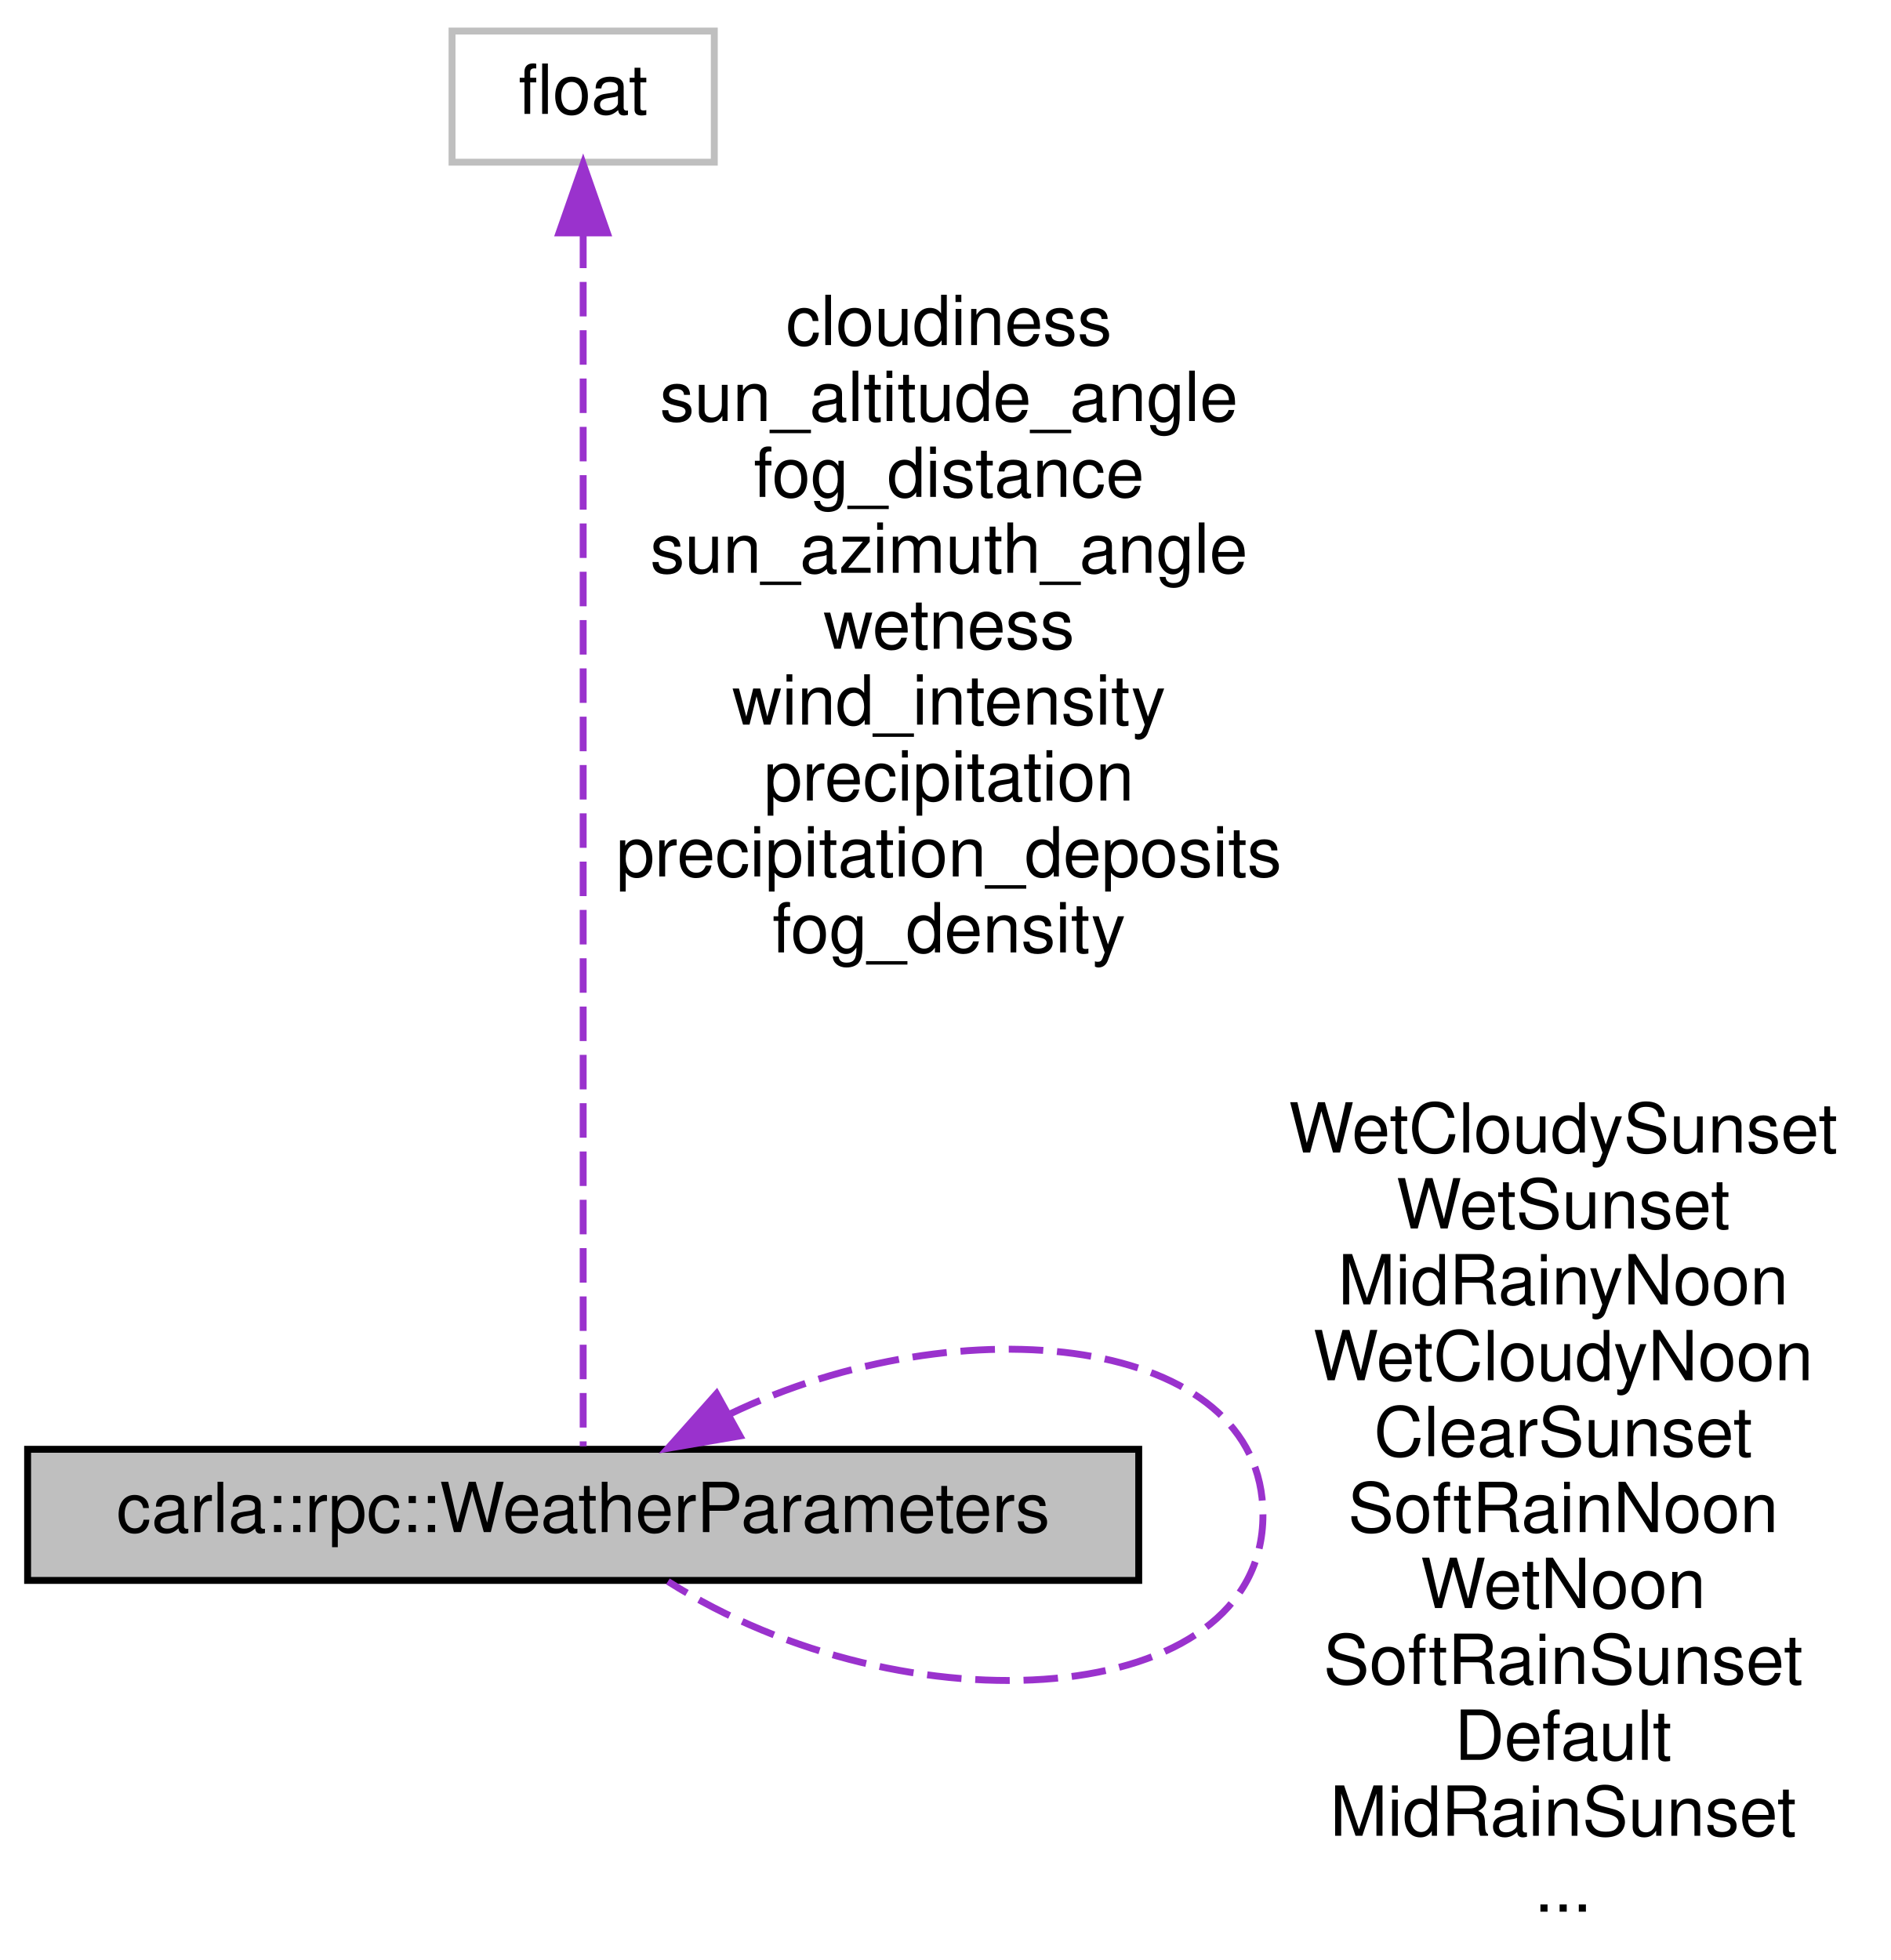
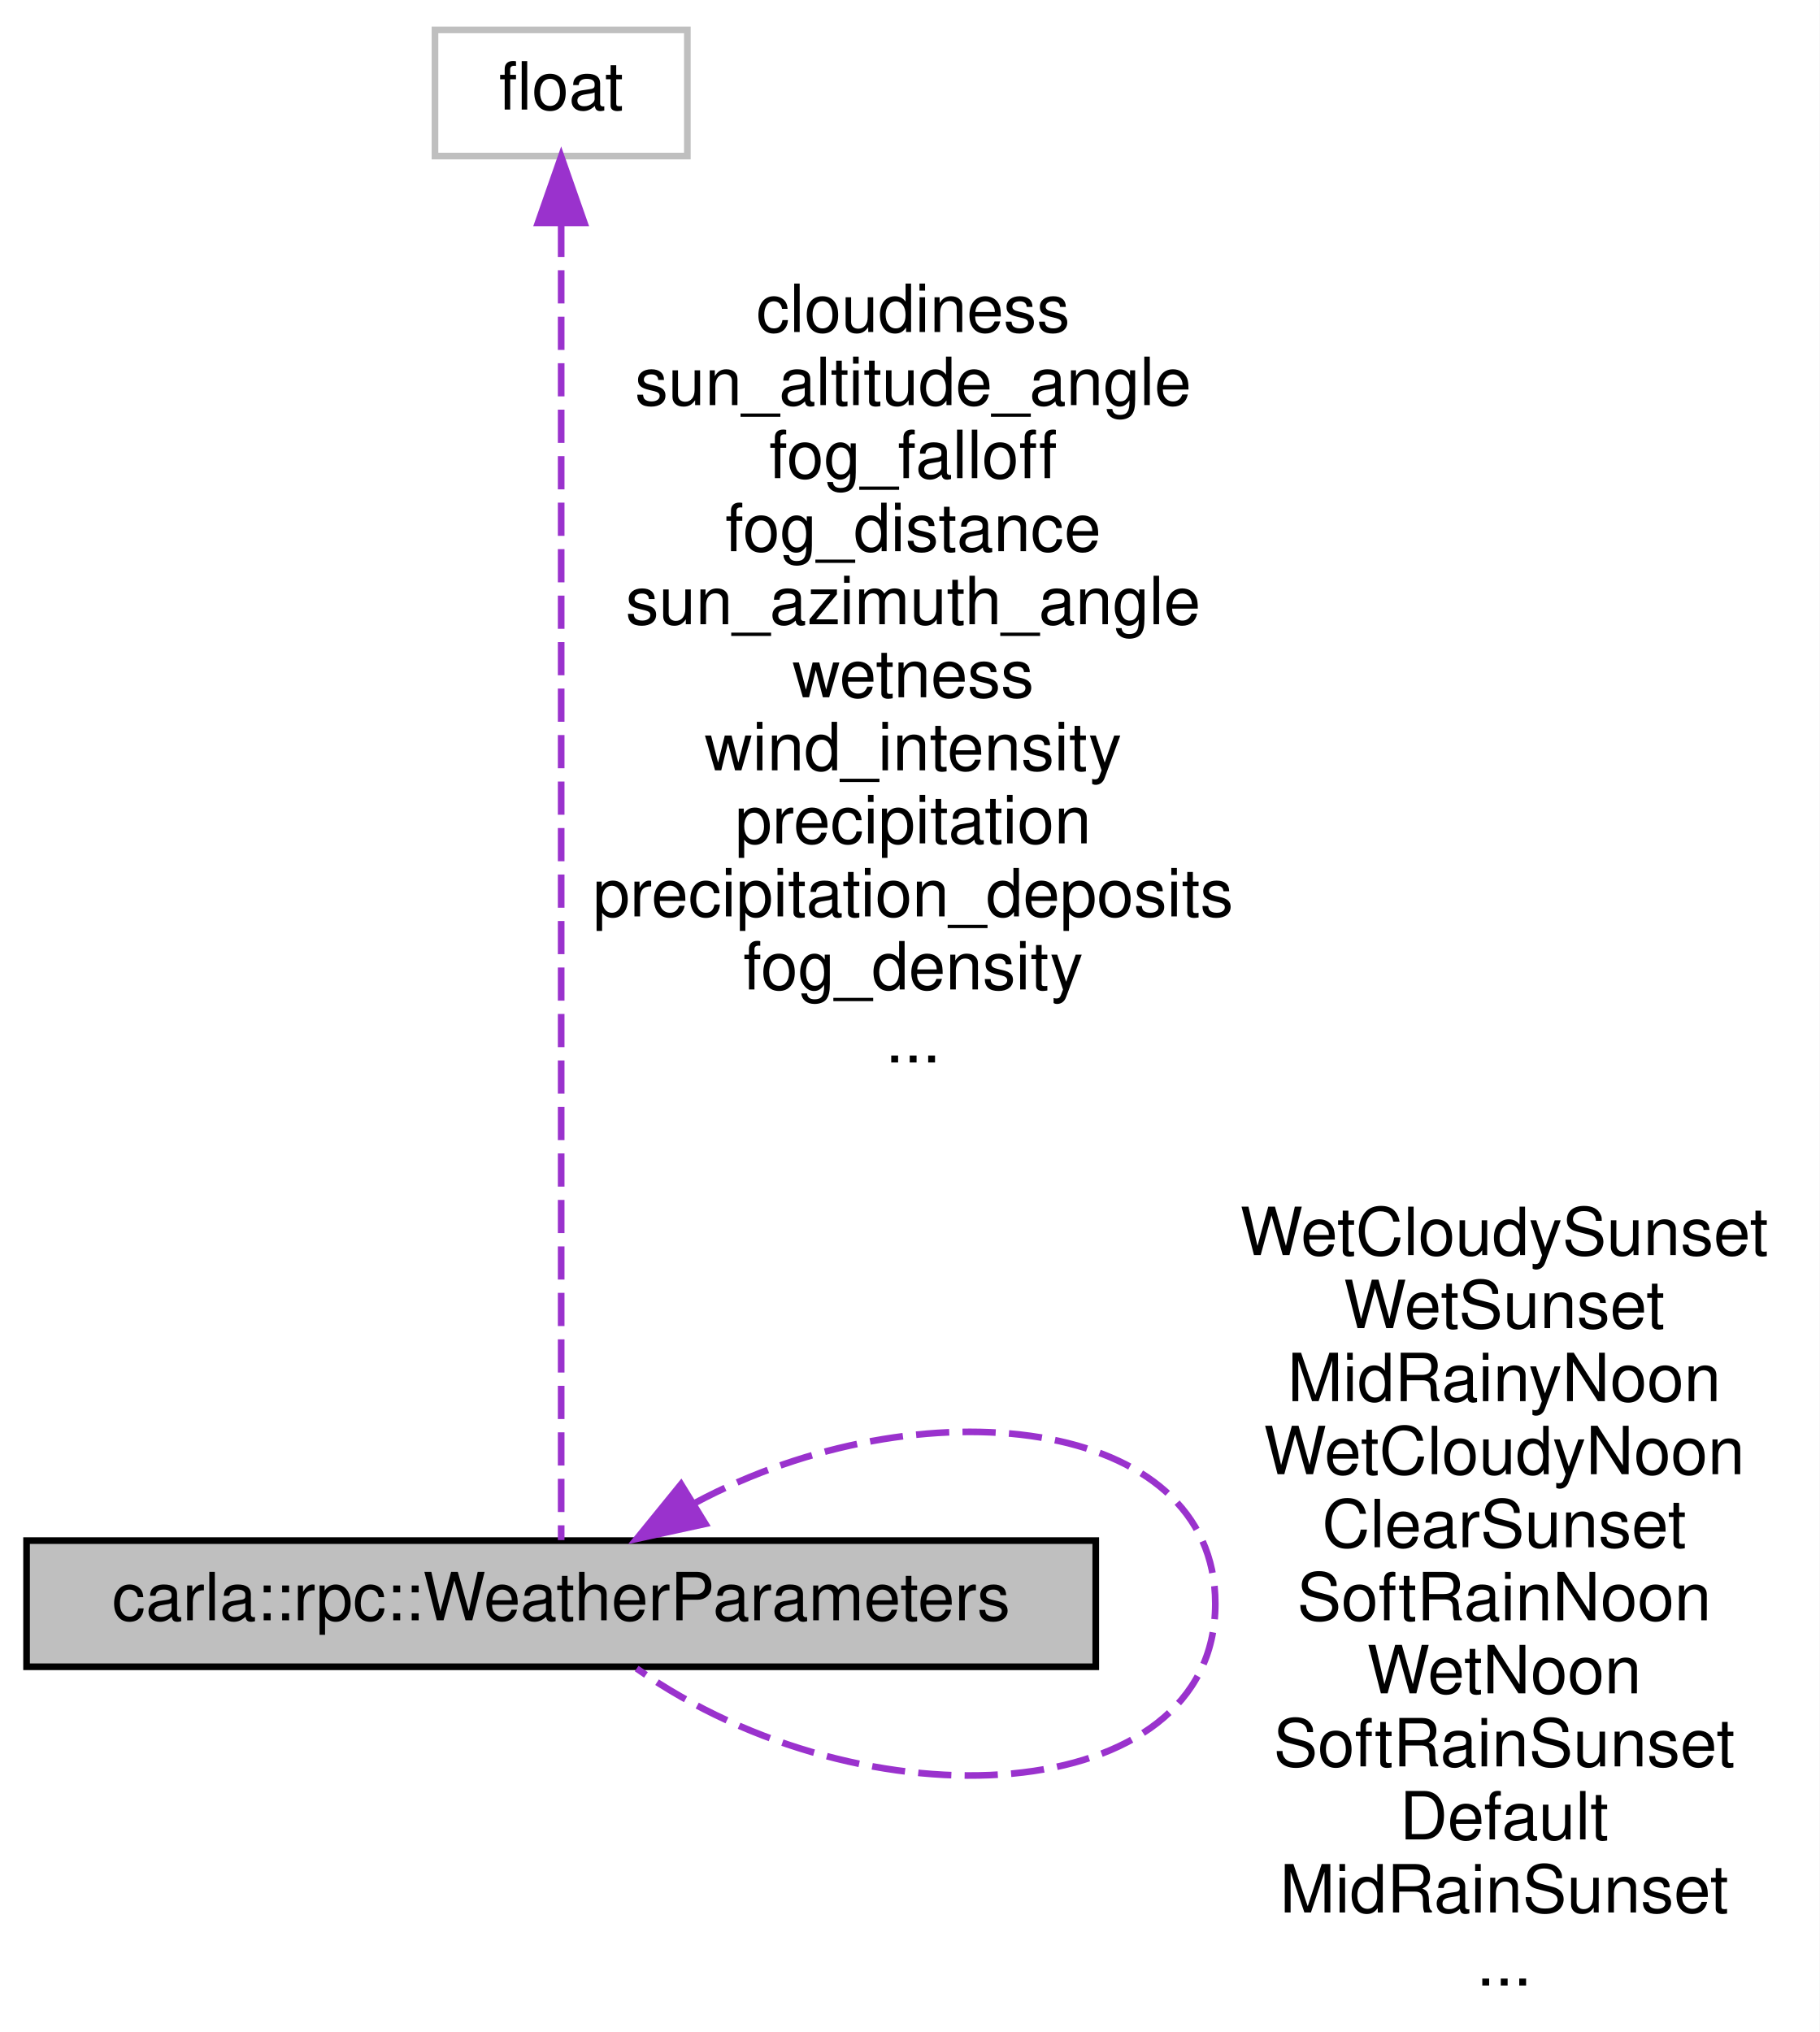
- <svg xmlns="http://www.w3.org/2000/svg" width="274pt" height="284pt" viewBox="0.00 0.00 274.00 284.00">
-   <g id="graph0" class="graph" transform="scale(1 1) rotate(0) translate(4 280)">
-     <polygon fill="white" stroke="none" points="-4,4 -4,-280 270,-280 270,4 -4,4" />
+ <svg xmlns="http://www.w3.org/2000/svg" width="274pt" height="306pt" viewBox="0.00 0.00 274.00 306.00">
+   <g id="graph0" class="graph" transform="scale(1 1) rotate(0) translate(4 302)">
+     <polygon fill="white" stroke="none" points="-4,4 -4,-302 270,-302 270,4 -4,4" />
    <g id="node1" class="node">
      <polygon fill="#bfbfbf" stroke="black" points="0,-51 0,-70 161,-70 161,-51 0,-51" />
      <text text-anchor="middle" x="80.5" y="-58" font-family="Helvetica,sans-Serif" font-size="10.00">carla::rpc::WeatherParameters</text>
    </g>
    <g id="edge2" class="edge">
-       <path fill="none" stroke="#9a32cd" stroke-dasharray="5,2" d="M101.597,-75.036C135.492,-91.393 179,-86.547 179,-60.5 179,-32.125 127.368,-28.911 92.779,-50.857" />
-       <polygon fill="#9a32cd" stroke="#9a32cd" points="103.221,-71.934 92.779,-70.143 99.825,-78.055 103.221,-71.934" />
+       <path fill="none" stroke="#9a32cd" stroke-dasharray="5,2" d="M100.704,-75.7C134.722,-93.897 179,-88.83 179,-60.5 179,-29.639 126.454,-26.384 91.869,-50.735" />
+       <polygon fill="#9a32cd" stroke="#9a32cd" points="102.22,-72.524 91.869,-70.265 98.552,-78.486 102.22,-72.524" />
      <text text-anchor="middle" x="222.5" y="-113" font-family="Helvetica,sans-Serif" font-size="10.00"> WetCloudySunset</text>
      <text text-anchor="middle" x="222.5" y="-102" font-family="Helvetica,sans-Serif" font-size="10.00">WetSunset</text>
      <text text-anchor="middle" x="222.5" y="-91" font-family="Helvetica,sans-Serif" font-size="10.00">MidRainyNoon</text>
      <text text-anchor="middle" x="222.5" y="-80" font-family="Helvetica,sans-Serif" font-size="10.00">WetCloudyNoon</text>
      <text text-anchor="middle" x="222.5" y="-69" font-family="Helvetica,sans-Serif" font-size="10.00">ClearSunset</text>
      <text text-anchor="middle" x="222.5" y="-58" font-family="Helvetica,sans-Serif" font-size="10.00">SoftRainNoon</text>
      <text text-anchor="middle" x="222.5" y="-47" font-family="Helvetica,sans-Serif" font-size="10.00">WetNoon</text>
      <text text-anchor="middle" x="222.5" y="-36" font-family="Helvetica,sans-Serif" font-size="10.00">SoftRainSunset</text>
      <text text-anchor="middle" x="222.5" y="-25" font-family="Helvetica,sans-Serif" font-size="10.00">Default</text>
      <text text-anchor="middle" x="222.5" y="-14" font-family="Helvetica,sans-Serif" font-size="10.00">MidRainSunset</text>
      <text text-anchor="middle" x="222.5" y="-3" font-family="Helvetica,sans-Serif" font-size="10.00">...</text>
    </g>
    <g id="node2" class="node">
-       <polygon fill="white" stroke="#bfbfbf" points="61.5,-256.5 61.5,-275.5 99.5,-275.5 99.5,-256.5 61.5,-256.5" />
-       <text text-anchor="middle" x="80.5" y="-263.5" font-family="Helvetica,sans-Serif" font-size="10.00">float</text>
+       <polygon fill="white" stroke="#bfbfbf" points="61.5,-278.5 61.5,-297.5 99.5,-297.5 99.5,-278.5 61.5,-278.5" />
+       <text text-anchor="middle" x="80.5" y="-285.5" font-family="Helvetica,sans-Serif" font-size="10.00">float</text>
    </g>
    <g id="edge1" class="edge">
-       <path fill="none" stroke="#9a32cd" stroke-dasharray="5,2" d="M80.5,-246.152C80.5,-203.574 80.5,-101.27 80.5,-70.441" />
-       <polygon fill="#9a32cd" stroke="#9a32cd" points="77,-246.256 80.5,-256.256 84,-246.256 77,-246.256" />
-       <text text-anchor="middle" x="133.5" y="-230" font-family="Helvetica,sans-Serif" font-size="10.00"> cloudiness</text>
-       <text text-anchor="middle" x="133.5" y="-219" font-family="Helvetica,sans-Serif" font-size="10.00">sun_altitude_angle</text>
-       <text text-anchor="middle" x="133.5" y="-208" font-family="Helvetica,sans-Serif" font-size="10.00">fog_distance</text>
-       <text text-anchor="middle" x="133.5" y="-197" font-family="Helvetica,sans-Serif" font-size="10.00">sun_azimuth_angle</text>
-       <text text-anchor="middle" x="133.5" y="-186" font-family="Helvetica,sans-Serif" font-size="10.00">wetness</text>
-       <text text-anchor="middle" x="133.5" y="-175" font-family="Helvetica,sans-Serif" font-size="10.00">wind_intensity</text>
-       <text text-anchor="middle" x="133.5" y="-164" font-family="Helvetica,sans-Serif" font-size="10.00">precipitation</text>
-       <text text-anchor="middle" x="133.5" y="-153" font-family="Helvetica,sans-Serif" font-size="10.00">precipitation_deposits</text>
-       <text text-anchor="middle" x="133.5" y="-142" font-family="Helvetica,sans-Serif" font-size="10.00">fog_density</text>
+       <path fill="none" stroke="#9a32cd" stroke-dasharray="5,2" d="M80.5,-268.307C80.5,-221.942 80.5,-103.017 80.5,-70.073" />
+       <polygon fill="#9a32cd" stroke="#9a32cd" points="77,-268.435 80.5,-278.435 84,-268.436 77,-268.435" />
+       <text text-anchor="middle" x="133.5" y="-252" font-family="Helvetica,sans-Serif" font-size="10.00"> cloudiness</text>
+       <text text-anchor="middle" x="133.5" y="-241" font-family="Helvetica,sans-Serif" font-size="10.00">sun_altitude_angle</text>
+       <text text-anchor="middle" x="133.5" y="-230" font-family="Helvetica,sans-Serif" font-size="10.00">fog_falloff</text>
+       <text text-anchor="middle" x="133.5" y="-219" font-family="Helvetica,sans-Serif" font-size="10.00">fog_distance</text>
+       <text text-anchor="middle" x="133.5" y="-208" font-family="Helvetica,sans-Serif" font-size="10.00">sun_azimuth_angle</text>
+       <text text-anchor="middle" x="133.5" y="-197" font-family="Helvetica,sans-Serif" font-size="10.00">wetness</text>
+       <text text-anchor="middle" x="133.5" y="-186" font-family="Helvetica,sans-Serif" font-size="10.00">wind_intensity</text>
+       <text text-anchor="middle" x="133.5" y="-175" font-family="Helvetica,sans-Serif" font-size="10.00">precipitation</text>
+       <text text-anchor="middle" x="133.5" y="-164" font-family="Helvetica,sans-Serif" font-size="10.00">precipitation_deposits</text>
+       <text text-anchor="middle" x="133.5" y="-153" font-family="Helvetica,sans-Serif" font-size="10.00">fog_density</text>
+       <text text-anchor="middle" x="133.5" y="-142" font-family="Helvetica,sans-Serif" font-size="10.00">...</text>
    </g>
  </g>
</svg>
